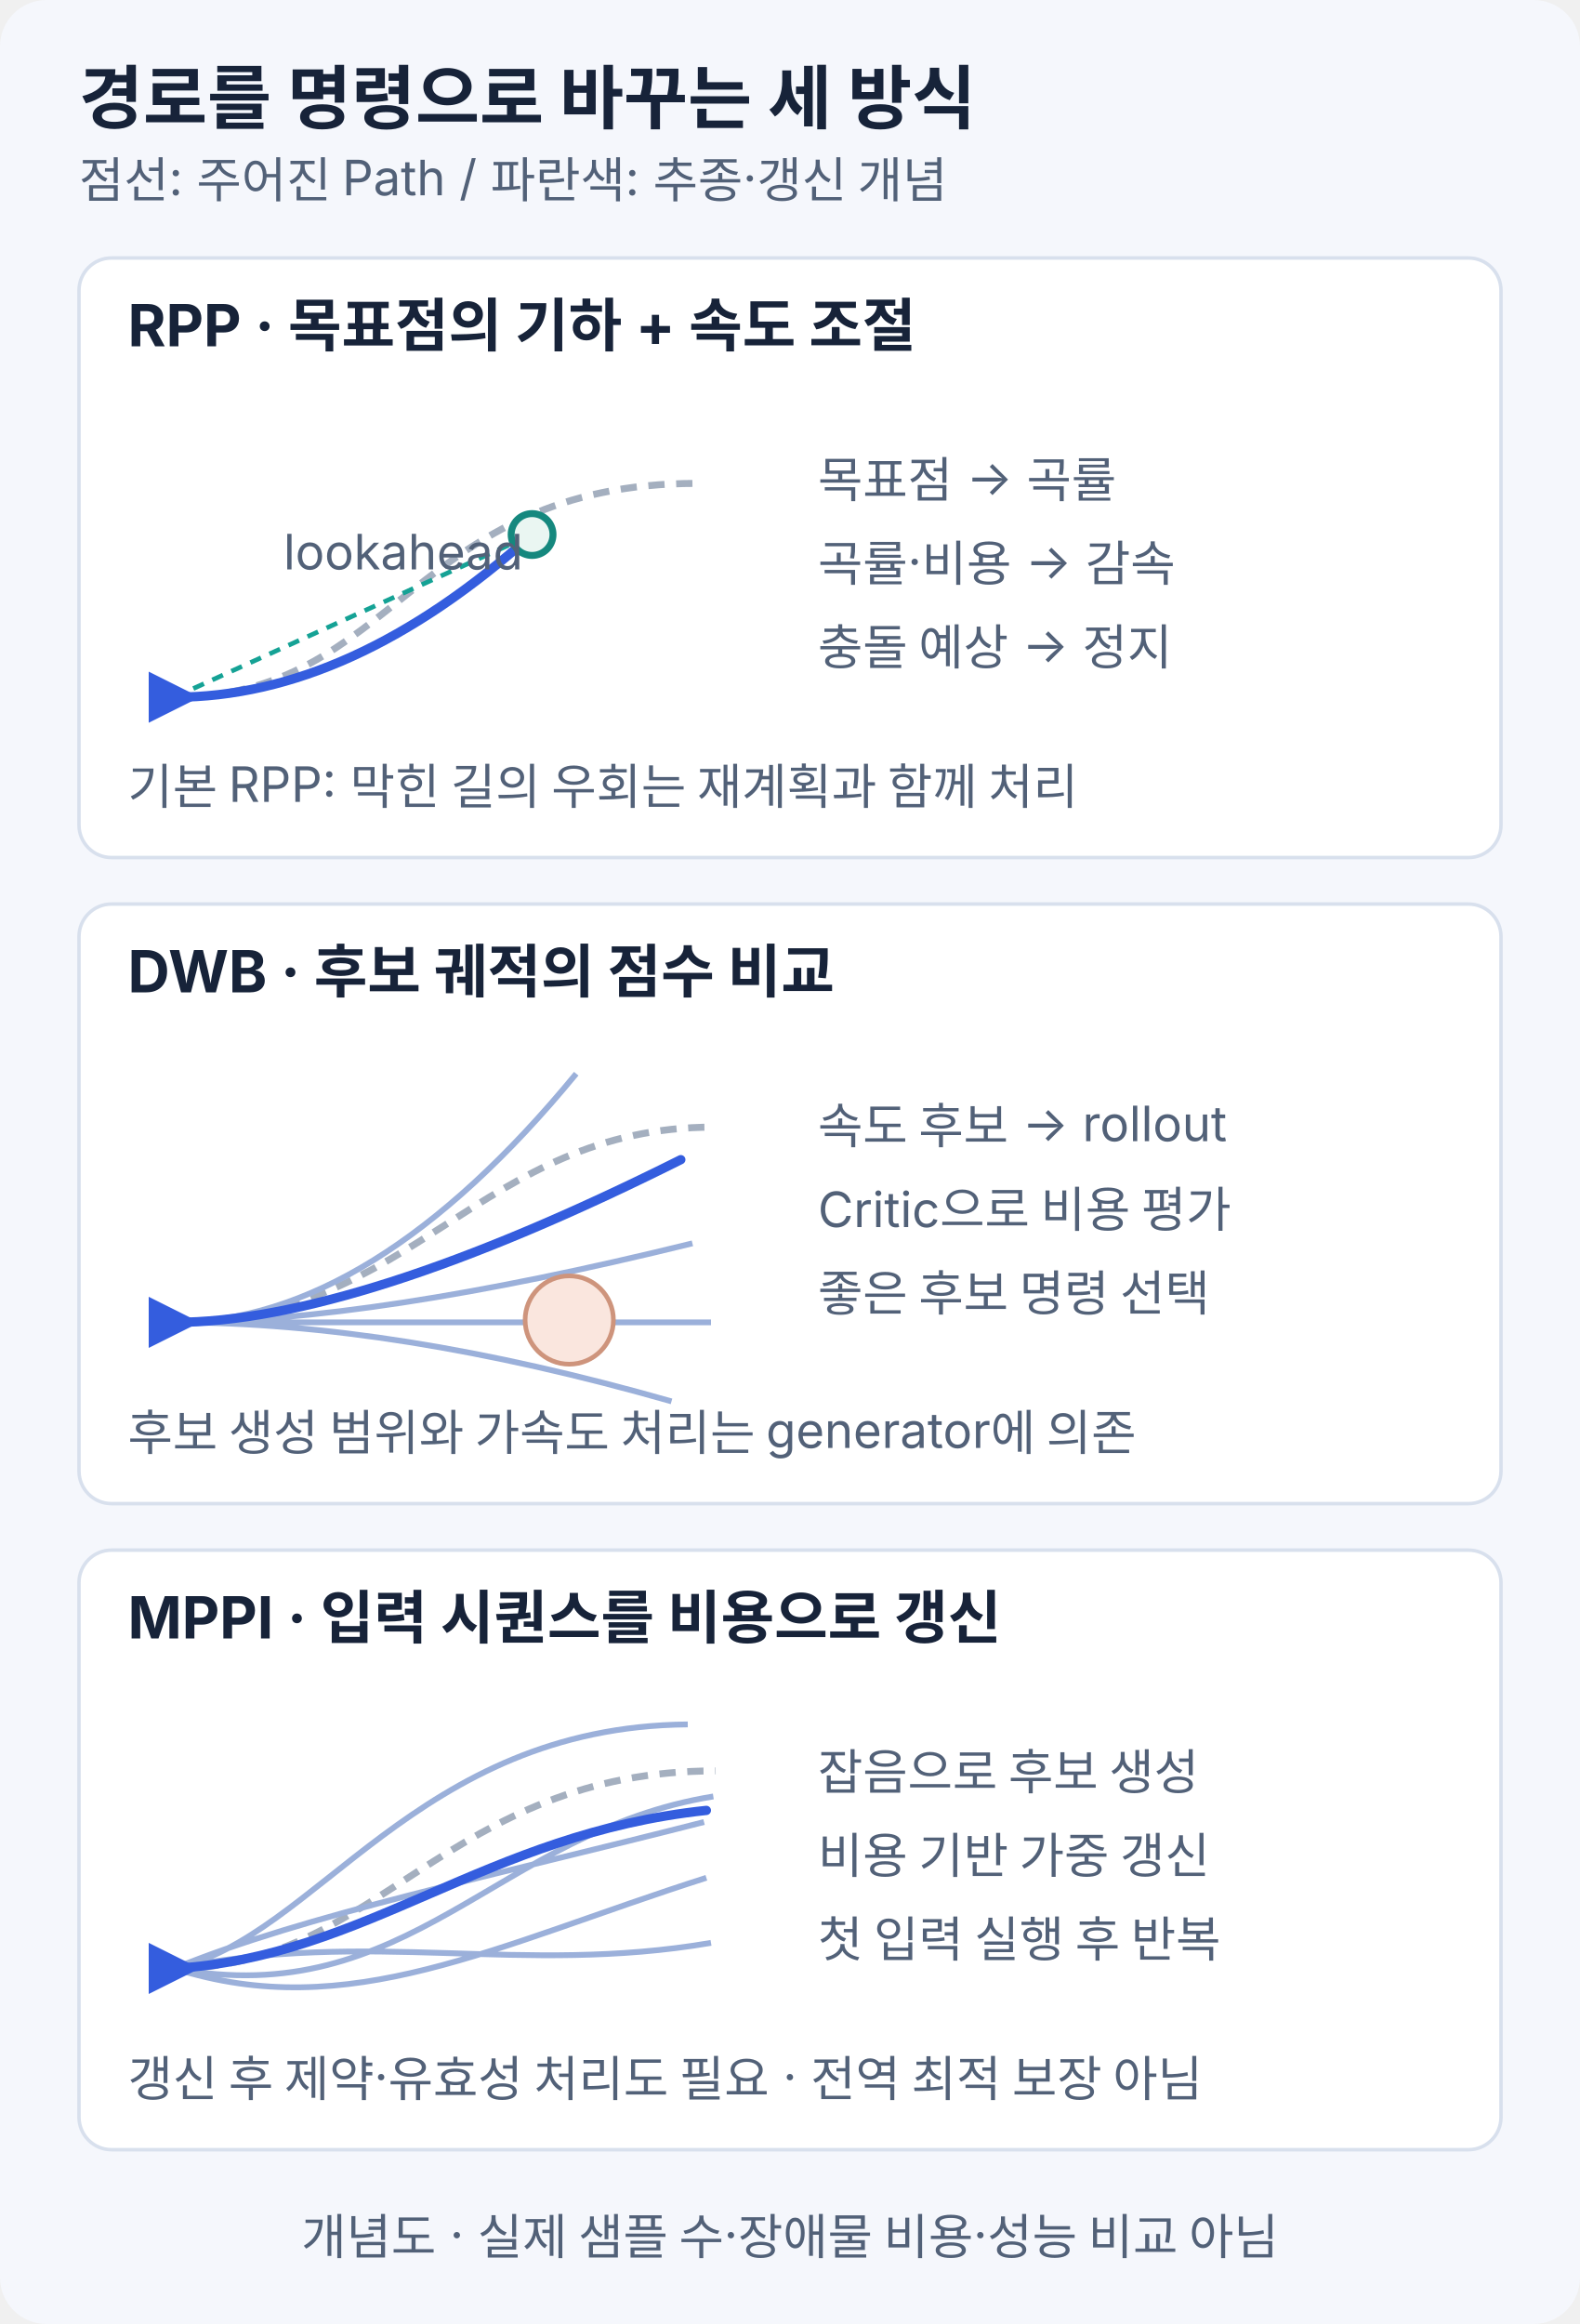
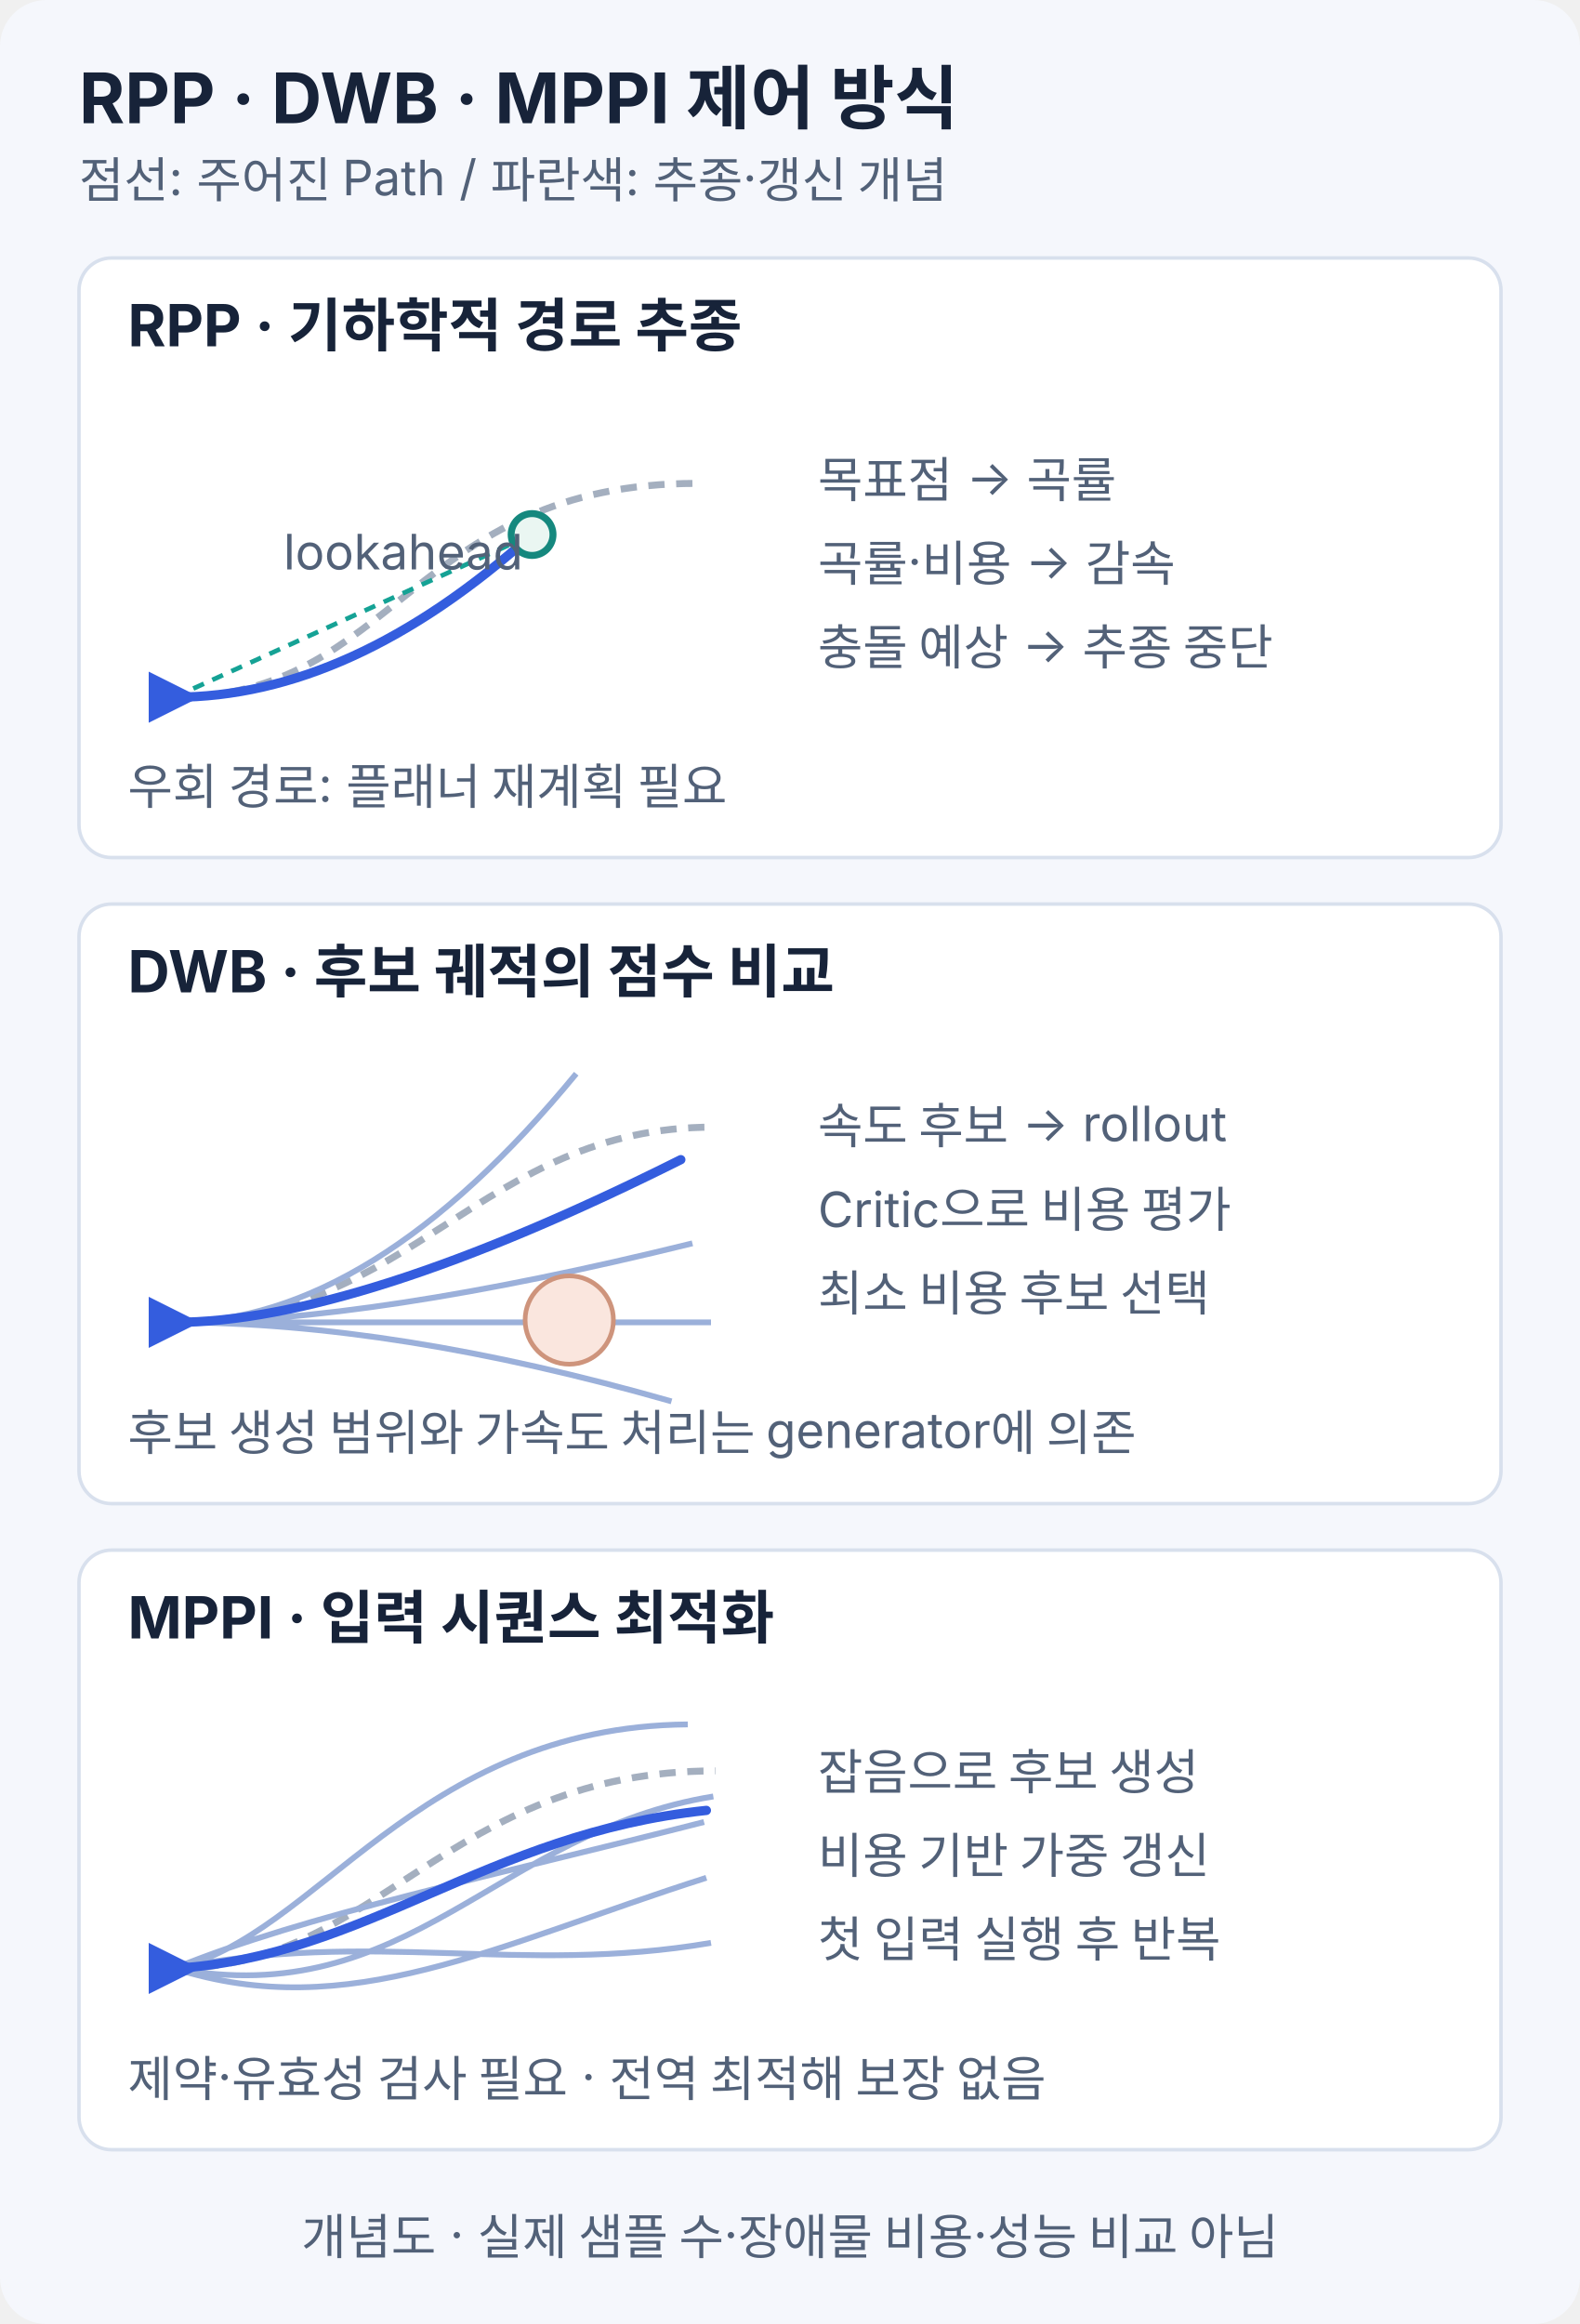
<svg xmlns="http://www.w3.org/2000/svg" width="680" height="1000" viewBox="0 0 680 1000" role="img" aria-labelledby="title desc">
  <defs>
    <marker id="arrow" markerWidth="8" markerHeight="8" refX="6" refY="4" orient="auto">
      <path d="M0 0 7 4 0 8" fill="none" stroke="#345dde" stroke-width="1.5" />
    </marker>
    <style>
      text{font-family:system-ui,-apple-system,"Noto Sans KR",sans-serif;fill:#172339}
      .title{font-size:30px;font-weight:750}.label{font-size:25px;font-weight:700}.note{font-size:21px;fill:#526178}
      .panel{fill:#fff;stroke:#d8e0ed;stroke-width:1.5}.path{fill:none;stroke:#a4afbf;stroke-width:3;stroke-dasharray:7 5}
      .selected{fill:none;stroke:#345dde;stroke-width:4;stroke-linecap:round}.sample{fill:none;stroke:#9bb0da;stroke-width:2.5}
    </style>
  </defs>
  <rect width="680" height="1000" rx="20" fill="#f5f7fc" />
-   <text x="34" y="53" class="title">경로를 명령으로 바꾸는 세 방식</text>
+   <text x="34" y="53" class="title">RPP · DWB · MPPI 제어 방식</text>
  <text x="34" y="85" class="note">점선: 주어진 Path  /  파란색: 추종·갱신 개념</text>
  <rect x="34" y="111" width="612" height="258" rx="14" class="panel" />
-   <text x="55" y="149" class="label">RPP  ·  목표점의 기하 + 속도 조절</text>
+   <text x="55" y="149" class="label">RPP  ·  기하학적 경로 추종</text>
  <path d="M75 300 C170 300 178 208 300 208" class="path" />
  <path d="M75 300 Q151 300 229 230" class="selected" />
  <path d="M75 300 229 230" fill="none" stroke="#15a295" stroke-width="2" stroke-dasharray="5 4" />
  <circle cx="229" cy="230" r="9" fill="#eaf6f2" stroke="#15887e" stroke-width="3" />
  <path d="M64 289 86 300 64 311 Z" fill="#345dde" />
  <text x="122" y="245" class="note">lookahead</text>
  <text x="352" y="214" class="note">목표점 → 곡률</text>
  <text x="352" y="250" class="note">곡률·비용 → 감속</text>
-   <text x="352" y="286" class="note">충돌 예상 → 정지</text>
-   <text x="55" y="346" class="note">기본 RPP: 막힌 길의 우회는 재계획과 함께 처리</text>
+   <text x="352" y="286" class="note">충돌 예상 → 추종 중단</text>
+   <text x="55" y="346" class="note">우회 경로: 플래너 재계획 필요</text>
  <rect x="34" y="389" width="612" height="258" rx="14" class="panel" />
  <text x="55" y="427" class="label">DWB  ·  후보 궤적의 점수 비교</text>
  <path d="M75 569 C177 569 207 485 307 485" class="path" />
  <path d="M75 569 H306 M75 569 Q170 569 289 603 M75 569 Q160 569 248 462 M75 569 Q160 569 298 535" class="sample" />
  <path d="M75 569 Q153 569 293 499" class="selected" />
  <circle cx="245" cy="568" r="19" fill="#fae6de" stroke="#ce947c" stroke-width="2" />
  <path d="M64 558 86 569 64 580 Z" fill="#345dde" />
  <text x="352" y="492" class="note">속도 후보 → rollout</text>
  <text x="352" y="528" class="note">Critic으로 비용 평가</text>
-   <text x="352" y="564" class="note">좋은 후보 명령 선택</text>
+   <text x="352" y="564" class="note">최소 비용 후보 선택</text>
  <text x="55" y="624" class="note">후보 생성 범위와 가속도 처리는 generator에 의존</text>
  <rect x="34" y="667" width="612" height="258" rx="14" class="panel" />
-   <text x="55" y="705" class="label">MPPI  ·  입력 시퀀스를 비용으로 갱신</text>
+   <text x="55" y="705" class="label">MPPI  ·  입력 시퀀스 최적화</text>
  <path d="M75 847 C162 847 193 762 308 762" class="path" />
  <path d="M75 847 C150 871 213 837 304 808 M75 847 C131 824 213 807 303 784 M75 847 C136 834 179 743 296 742 M75 847 C160 830 224 850 306 836 M75 847 C176 866 214 788 307 773" class="sample" />
  <path d="M75 847 C158 842 209 789 304 779" class="selected" />
  <path d="M64 836 86 847 64 858 Z" fill="#345dde" />
  <text x="352" y="770" class="note">잡음으로 후보 생성</text>
  <text x="352" y="806" class="note">비용 기반 가중 갱신</text>
  <text x="352" y="842" class="note">첫 입력 실행 후 반복</text>
-   <text x="55" y="902" class="note">갱신 후 제약·유효성 처리도 필요 · 전역 최적 보장 아님</text>
+   <text x="55" y="902" class="note">제약·유효성 검사 필요 · 전역 최적해 보장 없음</text>
  <text x="340" y="970" text-anchor="middle" class="note">개념도 · 실제 샘플 수·장애물 비용·성능 비교 아님</text>
</svg>
